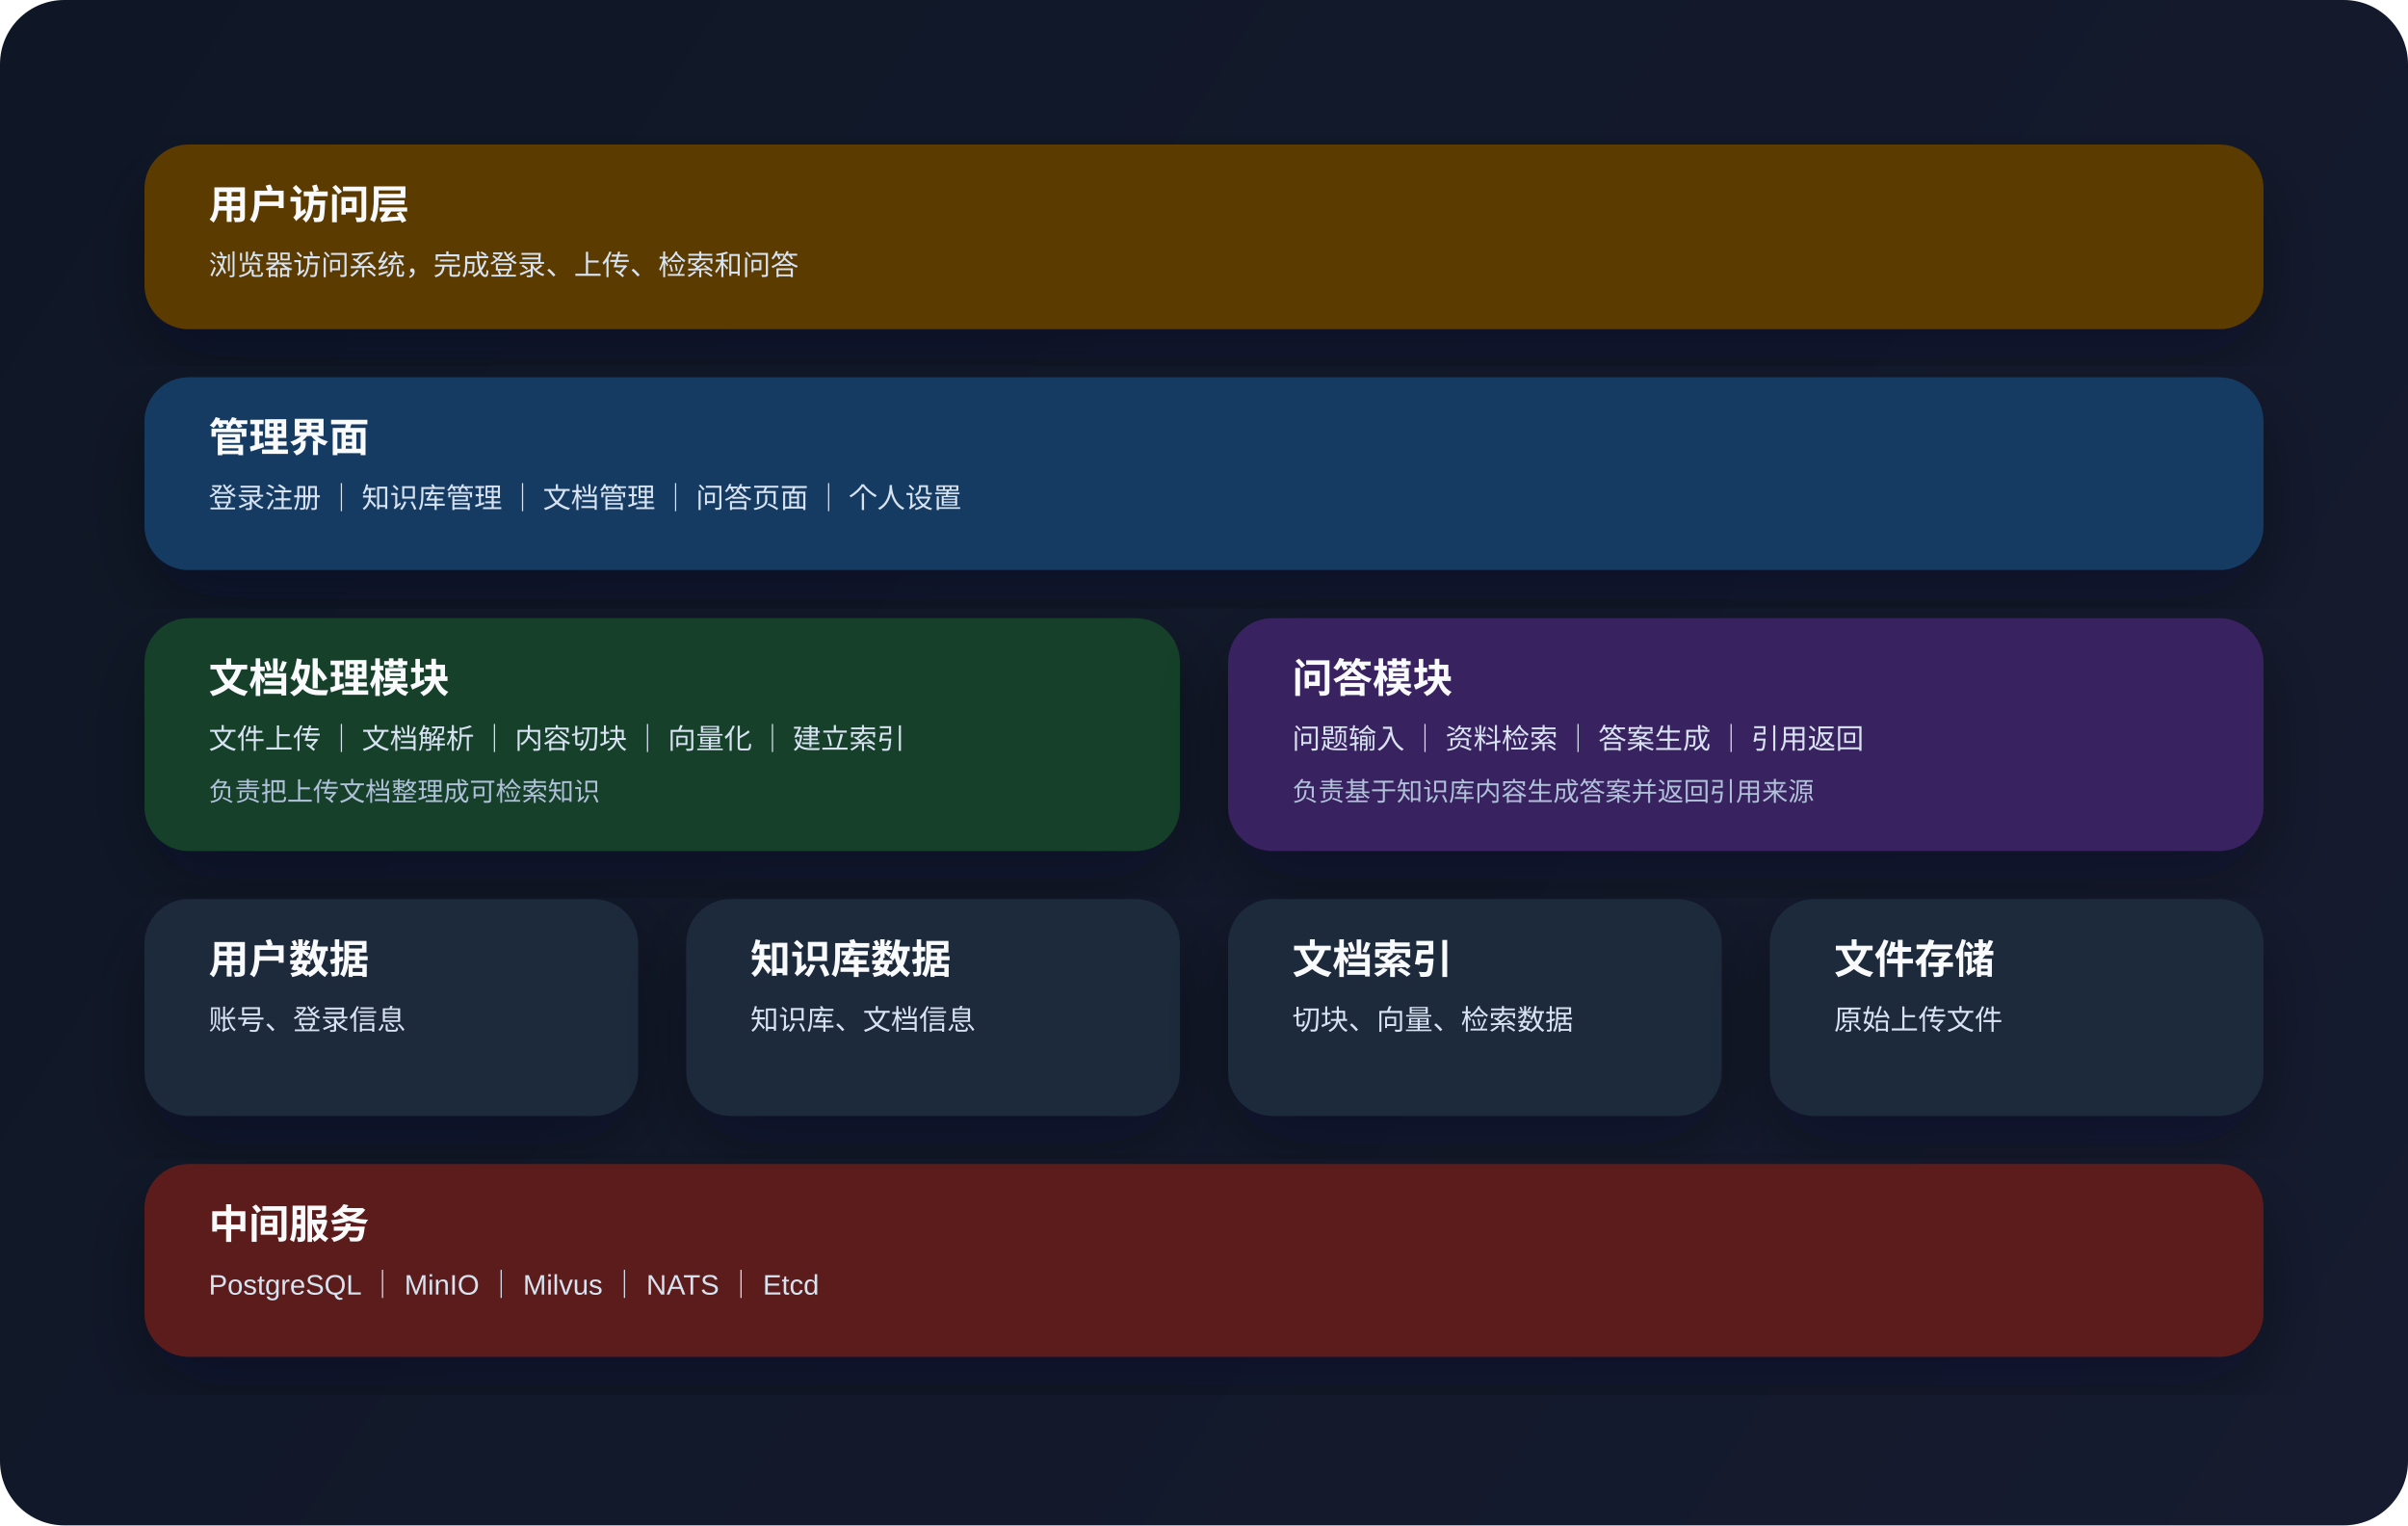
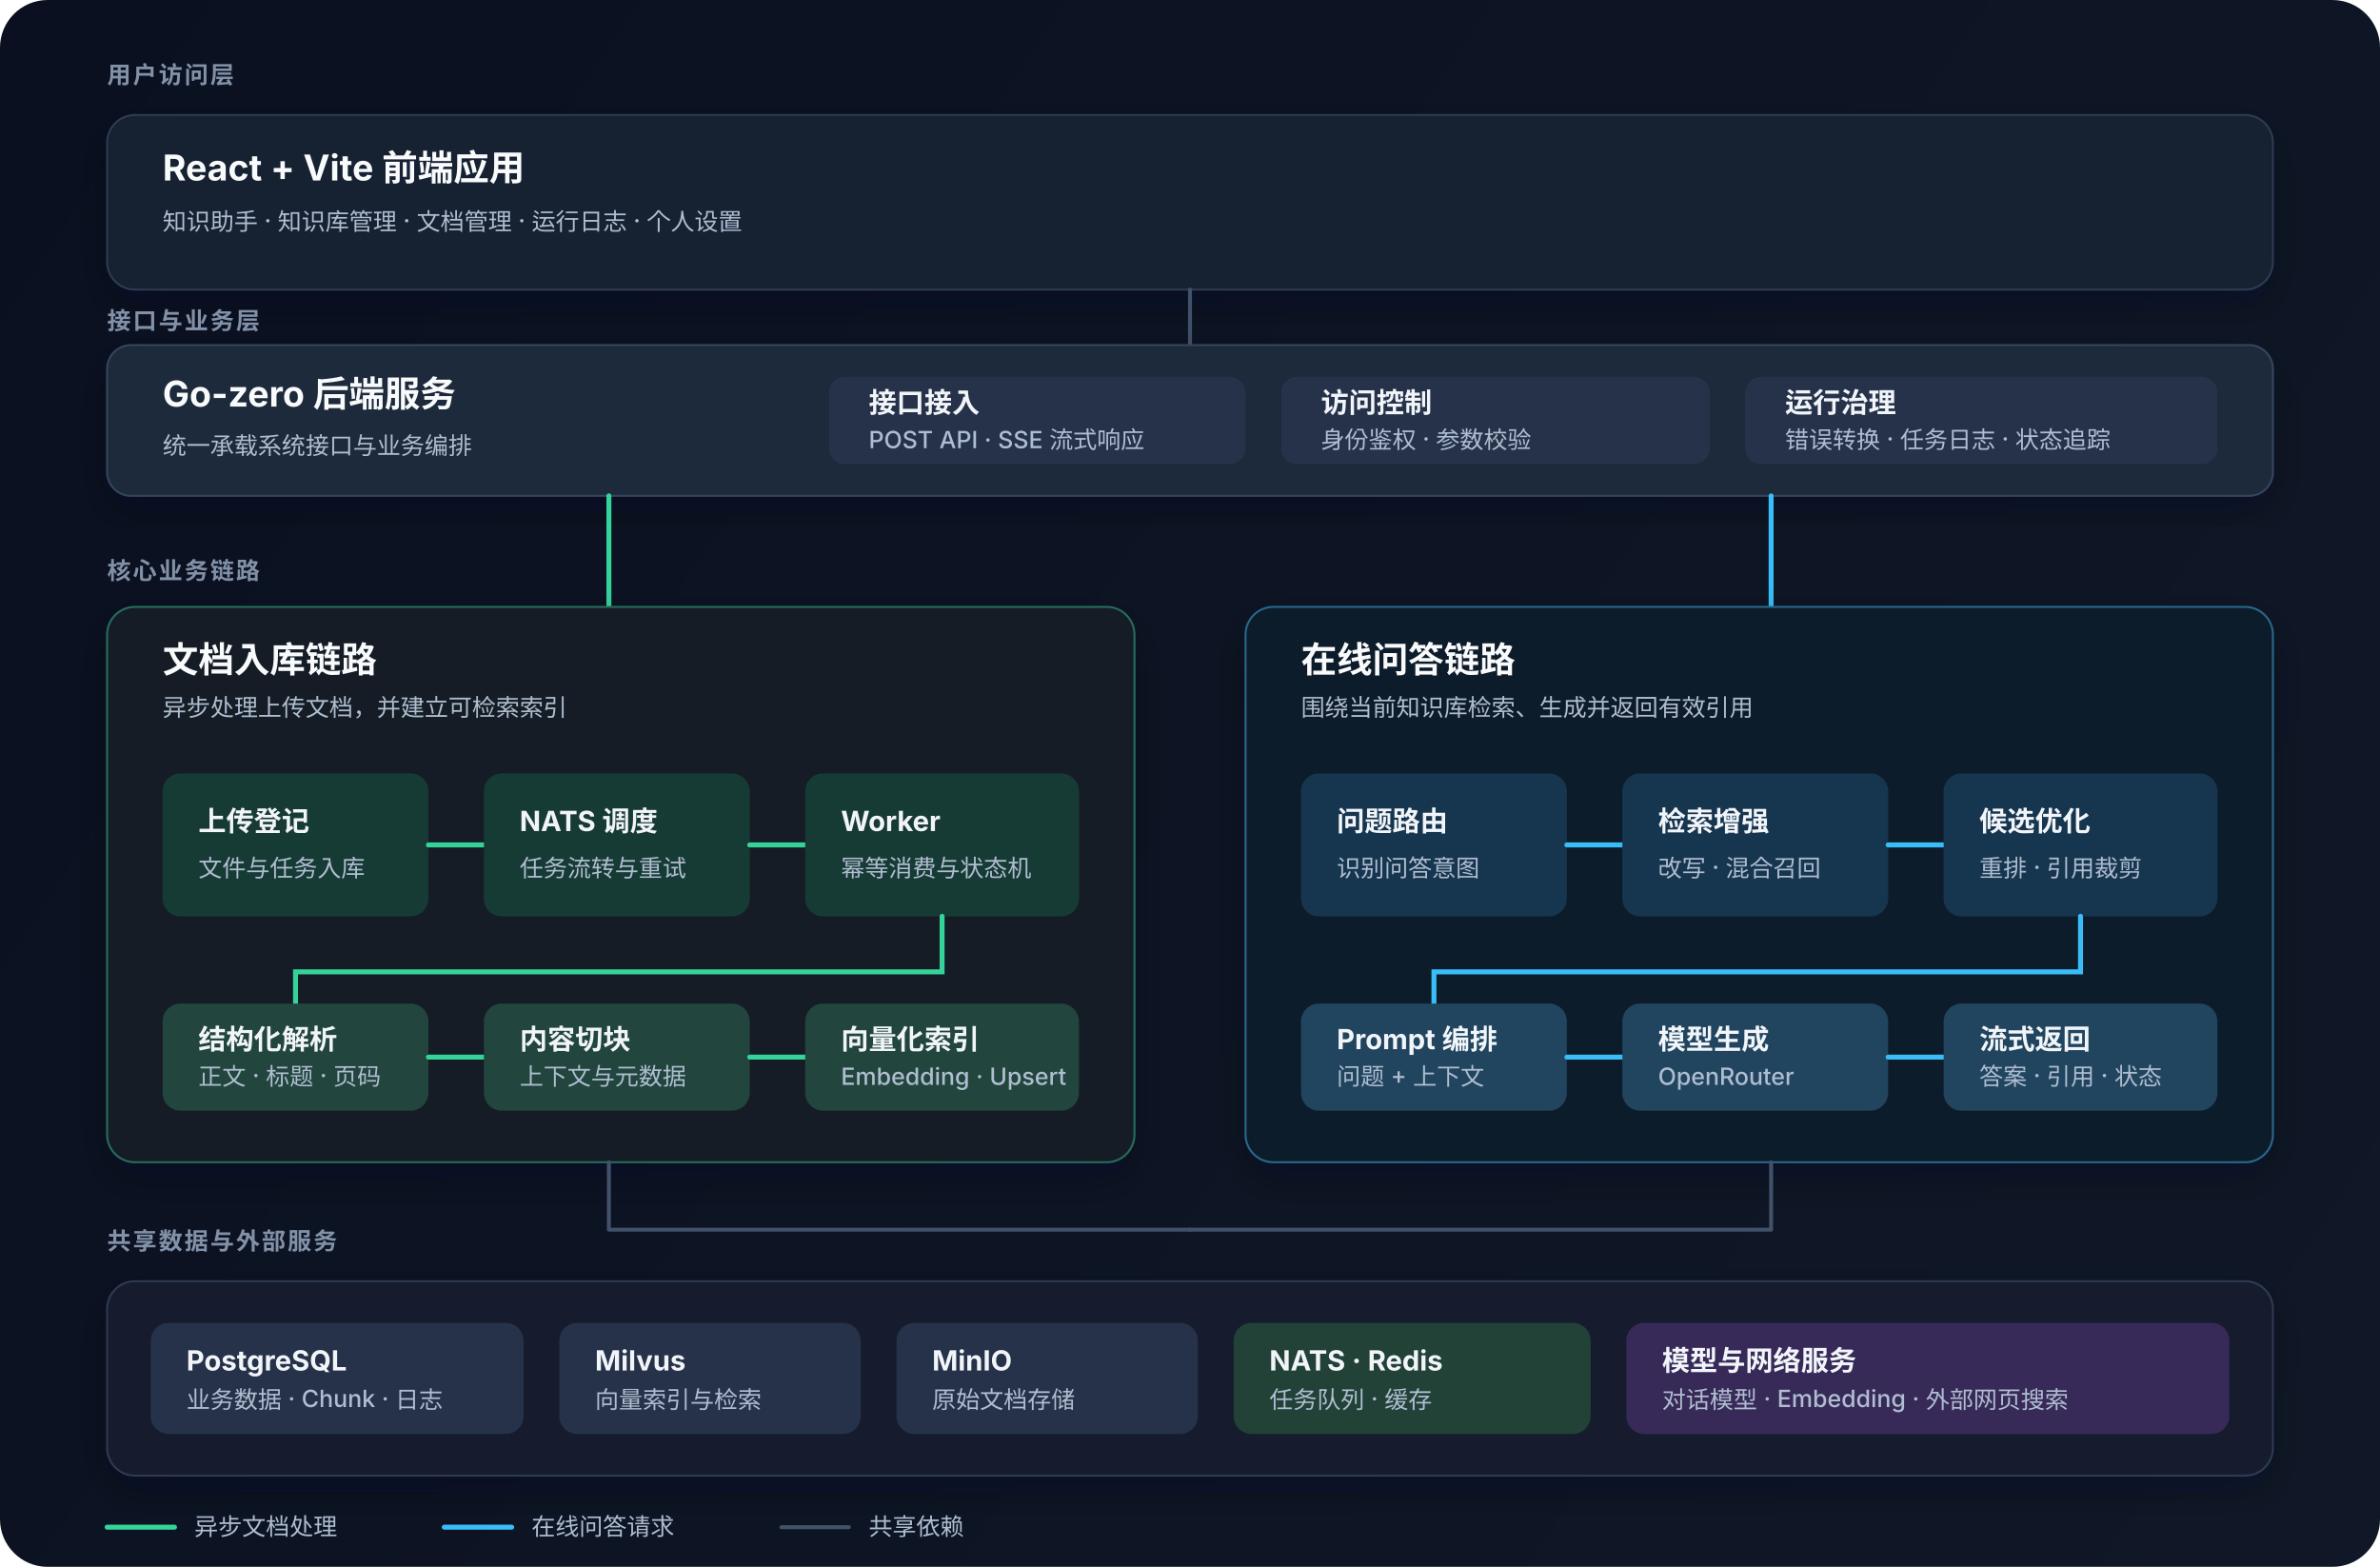
- <svg xmlns="http://www.w3.org/2000/svg" width="1200" height="760" viewBox="0 0 1200 760" fill="none">
+ <svg xmlns="http://www.w3.org/2000/svg" width="1200" height="790" viewBox="0 0 1200 790" role="img" aria-labelledby="title desc">
  <defs>
-     <linearGradient id="bg" x1="0" y1="0" x2="1200" y2="760" gradientUnits="userSpaceOnUse">
-       <stop stop-color="#0F1726" />
-       <stop offset="1" stop-color="#161B2F" />
+     <linearGradient id="bg" x1="0" y1="0" x2="1200" y2="790" gradientUnits="userSpaceOnUse">
+       <stop stop-color="#0A1020" />
+       <stop offset="1" stop-color="#101827" />
    </linearGradient>
-     <filter id="shadow" x="-20%" y="-20%" width="140%" height="140%">
-       <feDropShadow dx="0" dy="14" stdDeviation="18" flood-color="#020617" flood-opacity="0.35" />
+     <filter id="shadow" x="-15%" y="-20%" width="130%" height="140%">
+       <feDropShadow dx="0" dy="8" stdDeviation="10" flood-color="#020617" flood-opacity="0.28" />
    </filter>
    <style>
-       .title { font: 700 20px -apple-system, BlinkMacSystemFont, "Segoe UI", Arial, sans-serif; fill: #F8FAFC; }
-       .text { font: 500 14px -apple-system, BlinkMacSystemFont, "Segoe UI", Arial, sans-serif; fill: #D8E3F2; }
-       .small { font: 500 13px -apple-system, BlinkMacSystemFont, "Segoe UI", Arial, sans-serif; fill: #AFC1D9; }
+       .layer { font: 700 12px -apple-system,BlinkMacSystemFont,"Segoe UI","PingFang SC",sans-serif; fill: #8291A8; letter-spacing: 1px; }
+       .title { font: 700 18px -apple-system,BlinkMacSystemFont,"Segoe UI","PingFang SC",sans-serif; fill: #F8FAFC; }
+       .name { font: 650 14px -apple-system,BlinkMacSystemFont,"Segoe UI","PingFang SC",sans-serif; fill: #F1F5F9; }
+       .body { font: 500 12px -apple-system,BlinkMacSystemFont,"Segoe UI","PingFang SC",sans-serif; fill: #AFBDD0; }
+       .tag { font: 600 11px -apple-system,BlinkMacSystemFont,"Segoe UI","PingFang SC",sans-serif; fill: #DCE8F7; }
+       .line { fill: none; stroke: #41516A; stroke-width: 2; stroke-linecap: round; stroke-linejoin: round; }
+       .ingest { fill: none; stroke: #34D399; stroke-width: 2.5; stroke-linecap: round; }
+       .query { fill: none; stroke: #38BDF8; stroke-width: 2.5; stroke-linecap: round; }
    </style>
  </defs>
-   <rect width="1200" height="760" rx="32" fill="url(#bg)" />
+   <rect width="1200" height="790" rx="24" fill="url(#bg)" />
+   <text x="54" y="42" class="layer">用户访问层</text>
  <g filter="url(#shadow)">
-     <rect x="72" y="72" width="1056" height="92" rx="22" fill="#5B3A00" />
-     <text x="104" y="109" class="title">用户访问层</text>
-     <text x="104" y="137" class="text">浏览器访问系统，完成登录、上传、检索和问答</text>
+     <rect x="54" y="58" width="1092" height="88" rx="14" fill="#172033" stroke="#2D3A52" />
+     <text x="82" y="91" class="title">React + Vite 前端应用</text>
+     <text x="82" y="116" class="body">知识助手 · 知识库管理 · 文档管理 · 运行日志 · 个人设置</text>
+   </g>
+   <path class="line" d="M600 146V174" />
+   <text x="54" y="166" class="layer">接口与业务层</text>
+   <g filter="url(#shadow)">
+     <rect x="54" y="174" width="1092" height="76" rx="12" fill="#1E293B" stroke="#35445E" />
+     <text x="82" y="205" class="title">Go-zero 后端服务</text>
+     <text x="82" y="229" class="body">统一承载系统接口与业务编排</text>
+     <rect x="418" y="190" width="210" height="44" rx="8" fill="#26334A" />
+     <text x="438" y="208" class="name">接口接入</text>
+     <text x="438" y="226" class="body">POST API · SSE 流式响应</text>
+     <rect x="646" y="190" width="216" height="44" rx="8" fill="#26334A" />
+     <text x="666" y="208" class="name">访问控制</text>
+     <text x="666" y="226" class="body">身份鉴权 · 参数校验</text>
+     <rect x="880" y="190" width="238" height="44" rx="8" fill="#26334A" />
+     <text x="900" y="208" class="name">运行治理</text>
+     <text x="900" y="226" class="body">错误转换 · 任务日志 · 状态追踪</text>
+   </g>
+   <path class="ingest" d="M307 250V306" />
+   <path class="query" d="M893 250V306" />
+   <text x="54" y="292" class="layer">核心业务链路</text>
+   <g filter="url(#shadow)">
+     <rect x="54" y="306" width="518" height="280" rx="14" fill="#121F25" stroke="#256C5B" />
+     <text x="82" y="339" class="title">文档入库链路</text>
+     <text x="82" y="361" class="body">异步处理上传文档，并建立可检索索引</text>
+     <rect x="82" y="390" width="134" height="72" rx="9" fill="#193B35" />
+     <text x="100" y="419" class="name">上传登记</text>
+     <text x="100" y="442" class="body">文件与任务入库</text>
+     <path class="ingest" d="M216 426H244" />
+     <rect x="244" y="390" width="134" height="72" rx="9" fill="#193B35" />
+     <text x="262" y="419" class="name">NATS 调度</text>
+     <text x="262" y="442" class="body">任务流转与重试</text>
+     <path class="ingest" d="M378 426H406" />
+     <rect x="406" y="390" width="138" height="72" rx="9" fill="#193B35" />
+     <text x="424" y="419" class="name">Worker</text>
+     <text x="424" y="442" class="body">幂等消费与状态机</text>
+     <path class="ingest" d="M475 462V490H149V506" />
+     <rect x="82" y="506" width="134" height="54" rx="9" fill="#21453E" />
+     <text x="100" y="529" class="name">结构化解析</text>
+     <text x="100" y="547" class="body">正文 · 标题 · 页码</text>
+     <path class="ingest" d="M216 533H244" />
+     <rect x="244" y="506" width="134" height="54" rx="9" fill="#21453E" />
+     <text x="262" y="529" class="name">内容切块</text>
+     <text x="262" y="547" class="body">上下文与元数据</text>
+     <path class="ingest" d="M378 533H406" />
+     <rect x="406" y="506" width="138" height="54" rx="9" fill="#21453E" />
+     <text x="424" y="529" class="name">向量化索引</text>
+     <text x="424" y="547" class="body">Embedding · Upsert</text>
  </g>
  <g filter="url(#shadow)">
-     <rect x="72" y="188" width="1056" height="96" rx="22" fill="#163B63" />
-     <text x="104" y="225" class="title">管理界面</text>
-     <text x="104" y="253" class="text">登录注册 ｜ 知识库管理 ｜ 文档管理 ｜ 问答页面 ｜ 个人设置</text>
+     <rect x="628" y="306" width="518" height="280" rx="14" fill="#111D2A" stroke="#28678B" />
+     <text x="656" y="339" class="title">在线问答链路</text>
+     <text x="656" y="361" class="body">围绕当前知识库检索、生成并返回有效引用</text>
+     <rect x="656" y="390" width="134" height="72" rx="9" fill="#183650" />
+     <text x="674" y="419" class="name">问题路由</text>
+     <text x="674" y="442" class="body">识别问答意图</text>
+     <path class="query" d="M790 426H818" />
+     <rect x="818" y="390" width="134" height="72" rx="9" fill="#183650" />
+     <text x="836" y="419" class="name">检索增强</text>
+     <text x="836" y="442" class="body">改写 · 混合召回</text>
+     <path class="query" d="M952 426H980" />
+     <rect x="980" y="390" width="138" height="72" rx="9" fill="#183650" />
+     <text x="998" y="419" class="name">候选优化</text>
+     <text x="998" y="442" class="body">重排 · 引用裁剪</text>
+     <path class="query" d="M1049 462V490H723V506" />
+     <rect x="656" y="506" width="134" height="54" rx="9" fill="#20445F" />
+     <text x="674" y="529" class="name">Prompt 编排</text>
+     <text x="674" y="547" class="body">问题 + 上下文</text>
+     <path class="query" d="M790 533H818" />
+     <rect x="818" y="506" width="134" height="54" rx="9" fill="#20445F" />
+     <text x="836" y="529" class="name">模型生成</text>
+     <text x="836" y="547" class="body">OpenRouter</text>
+     <path class="query" d="M952 533H980" />
+     <rect x="980" y="506" width="138" height="54" rx="9" fill="#20445F" />
+     <text x="998" y="529" class="name">流式返回</text>
+     <text x="998" y="547" class="body">答案 · 引用 · 状态</text>
  </g>
+   <path class="line" d="M307 586V620H600" />
+   <path class="line" d="M893 586V620H600" />
+   <text x="54" y="630" class="layer">共享数据与外部服务</text>
  <g filter="url(#shadow)">
-     <rect x="72" y="308" width="516" height="116" rx="22" fill="#173F2B" />
-     <text x="104" y="345" class="title">文档处理模块</text>
-     <text x="104" y="373" class="text">文件上传 ｜ 文档解析 ｜ 内容切块 ｜ 向量化 ｜ 建立索引</text>
-     <text x="104" y="399" class="small">负责把上传文档整理成可检索知识</text>
+     <rect x="54" y="646" width="1092" height="98" rx="14" fill="#151D2D" stroke="#2D3A52" />
+     <rect x="76" y="667" width="188" height="56" rx="9" fill="#253148" />
+     <text x="94" y="691" class="name">PostgreSQL</text>
+     <text x="94" y="710" class="body">业务数据 · Chunk · 日志</text>
+     <rect x="282" y="667" width="152" height="56" rx="9" fill="#253148" />
+     <text x="300" y="691" class="name">Milvus</text>
+     <text x="300" y="710" class="body">向量索引与检索</text>
+     <rect x="452" y="667" width="152" height="56" rx="9" fill="#253148" />
+     <text x="470" y="691" class="name">MinIO</text>
+     <text x="470" y="710" class="body">原始文档存储</text>
+     <rect x="622" y="667" width="180" height="56" rx="9" fill="#204238" />
+     <text x="640" y="691" class="name">NATS · Redis</text>
+     <text x="640" y="710" class="body">任务队列 · 缓存</text>
+     <rect x="820" y="667" width="304" height="56" rx="9" fill="#382A59" />
+     <text x="838" y="691" class="name">模型与网络服务</text>
+     <text x="838" y="710" class="body">对话模型 · Embedding · 外部网页搜索</text>
  </g>
-   <g filter="url(#shadow)">
-     <rect x="612" y="308" width="516" height="116" rx="22" fill="#39205E" />
-     <text x="644" y="345" class="title">问答模块</text>
-     <text x="644" y="373" class="text">问题输入 ｜ 资料检索 ｜ 答案生成 ｜ 引用返回</text>
-     <text x="644" y="399" class="small">负责基于知识库内容生成答案并返回引用来源</text>
-   </g>
-   <g filter="url(#shadow)">
-     <rect x="72" y="448" width="246" height="108" rx="22" fill="#1E293B" />
-     <text x="104" y="485" class="title">用户数据</text>
-     <text x="104" y="513" class="text">账号、登录信息</text>
-   </g>
-   <g filter="url(#shadow)">
-     <rect x="342" y="448" width="246" height="108" rx="22" fill="#1E293B" />
-     <text x="374" y="485" class="title">知识库数据</text>
-     <text x="374" y="513" class="text">知识库、文档信息</text>
-   </g>
-   <g filter="url(#shadow)">
-     <rect x="612" y="448" width="246" height="108" rx="22" fill="#1E293B" />
-     <text x="644" y="485" class="title">文档索引</text>
-     <text x="644" y="513" class="text">切块、向量、检索数据</text>
-   </g>
-   <g filter="url(#shadow)">
-     <rect x="882" y="448" width="246" height="108" rx="22" fill="#1E293B" />
-     <text x="914" y="485" class="title">文件存储</text>
-     <text x="914" y="513" class="text">原始上传文件</text>
-   </g>
-   <g filter="url(#shadow)">
-     <rect x="72" y="580" width="1056" height="96" rx="22" fill="#5B1F1C" />
-     <text x="104" y="617" class="title">中间服务</text>
-     <text x="104" y="645" class="text">PostgreSQL ｜ MinIO ｜ Milvus ｜ NATS ｜ Etcd</text>
+   <g transform="translate(54 770)">
+     <line x1="0" y1="0" x2="34" y2="0" class="ingest" />
+     <text x="44" y="4" class="body">异步文档处理</text>
+     <line x1="170" y1="0" x2="204" y2="0" class="query" />
+     <text x="214" y="4" class="body">在线问答请求</text>
+     <line x1="340" y1="0" x2="374" y2="0" class="line" />
+     <text x="384" y="4" class="body">共享依赖</text>
  </g>
</svg>
